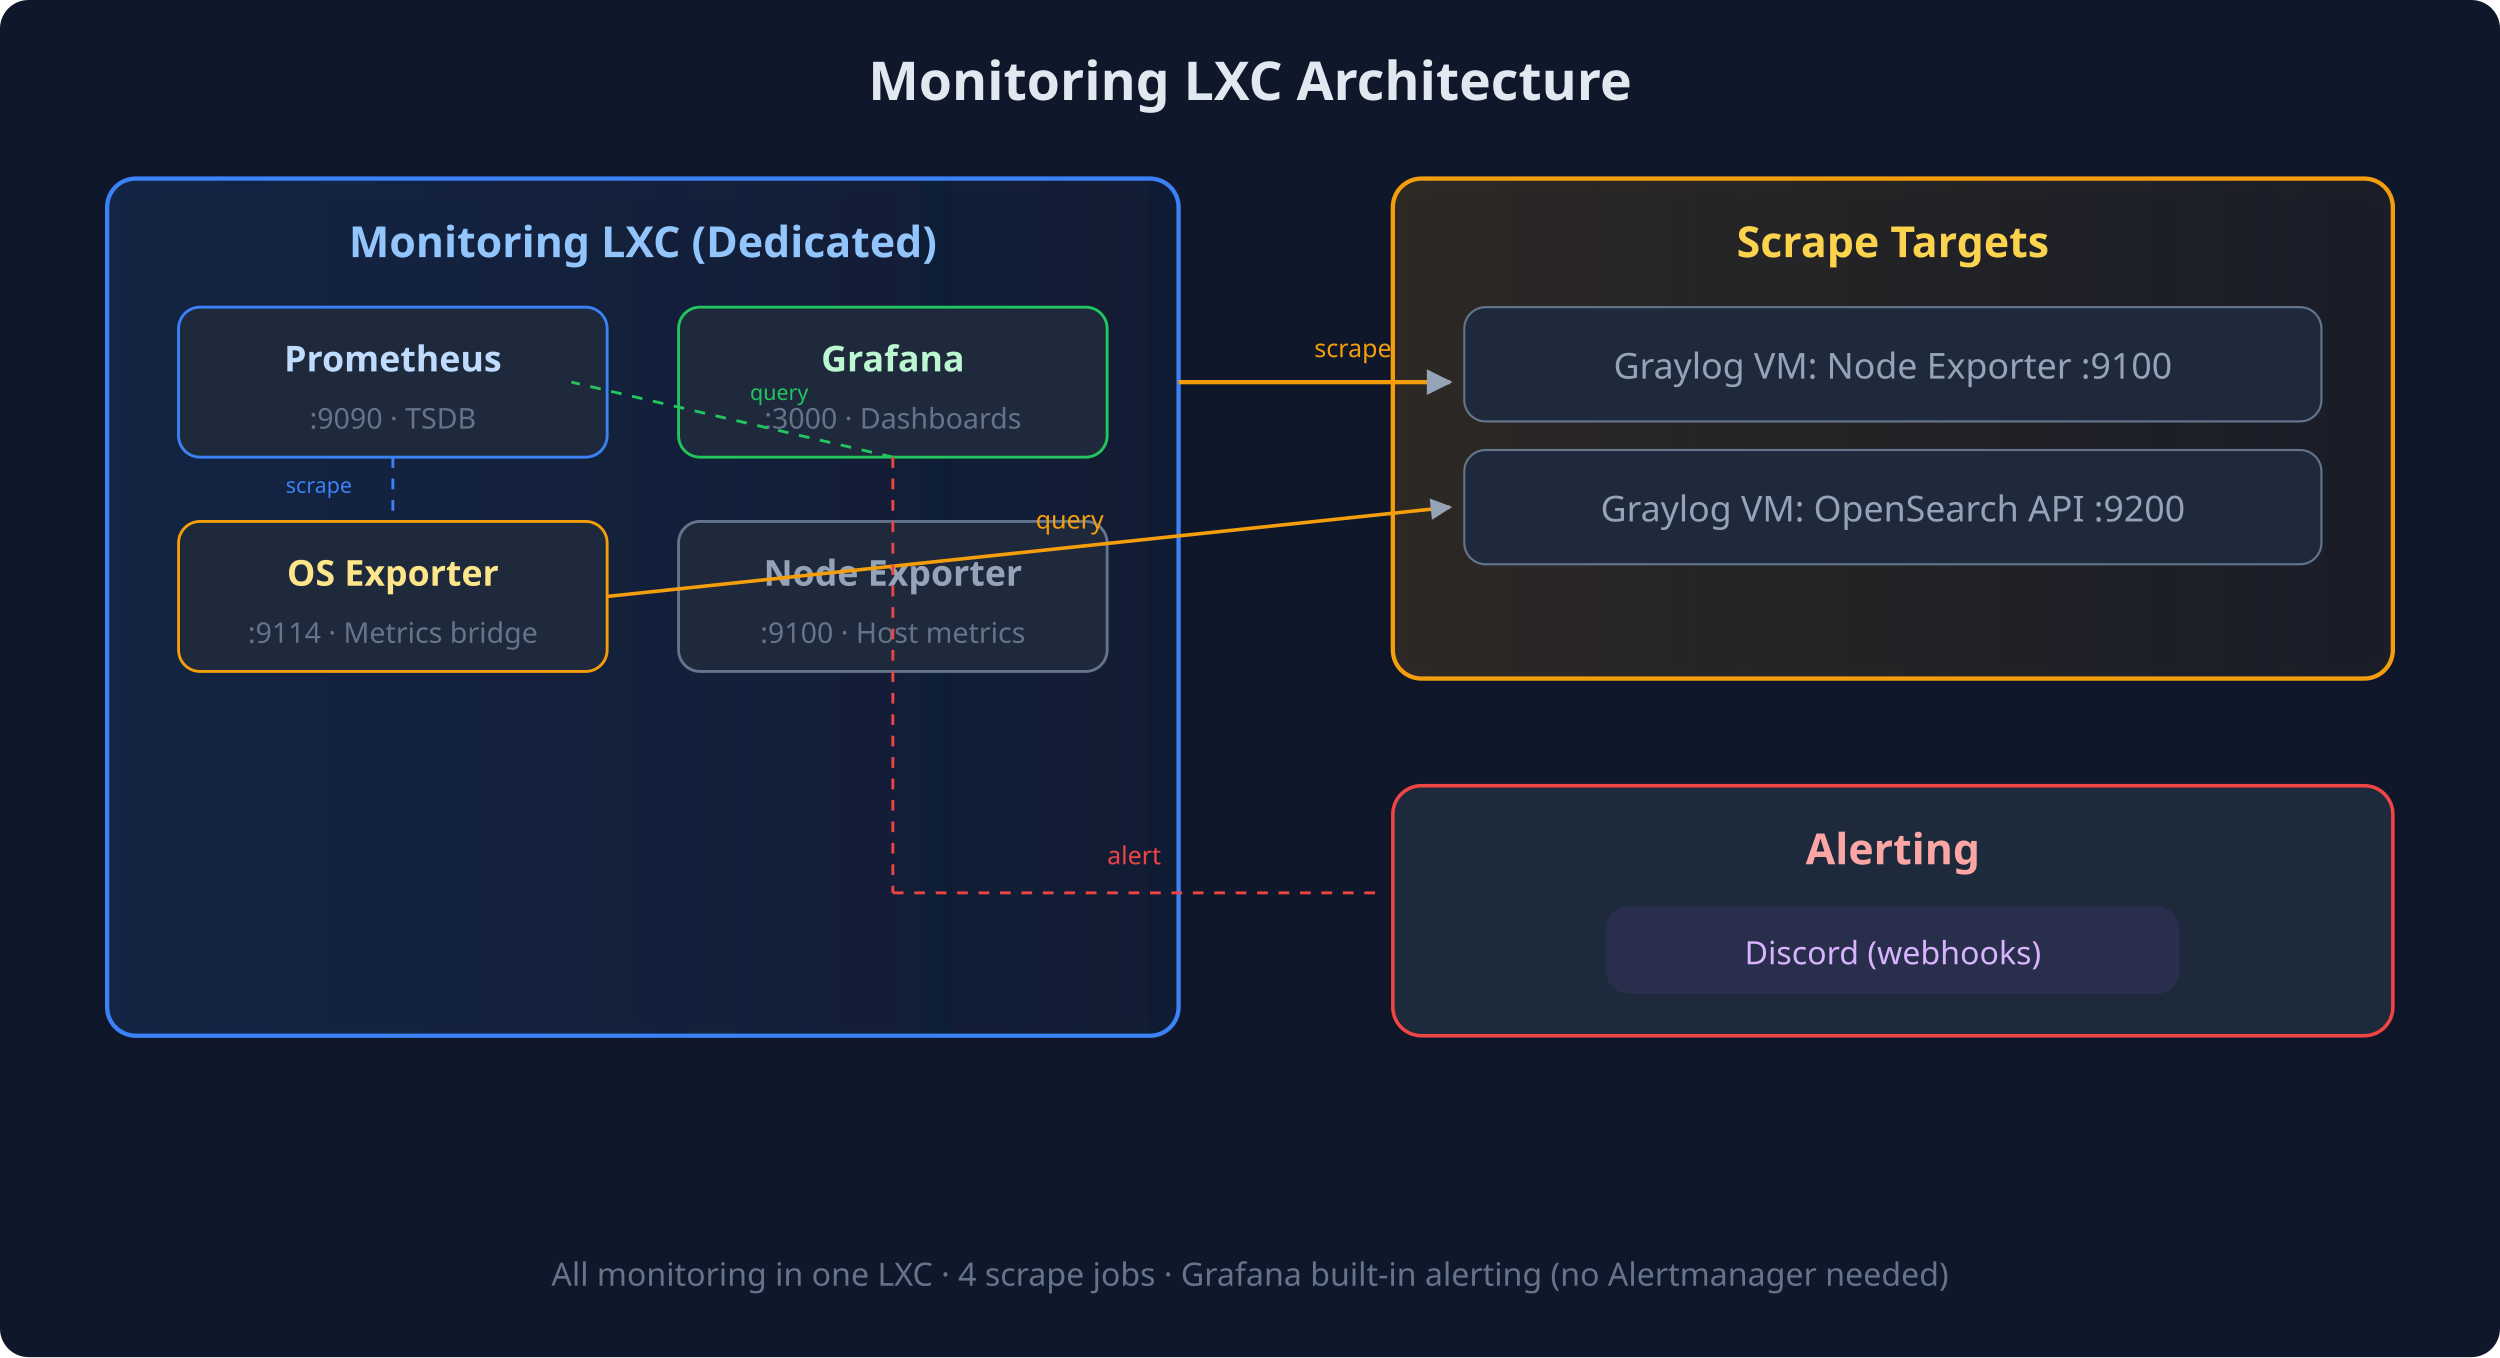
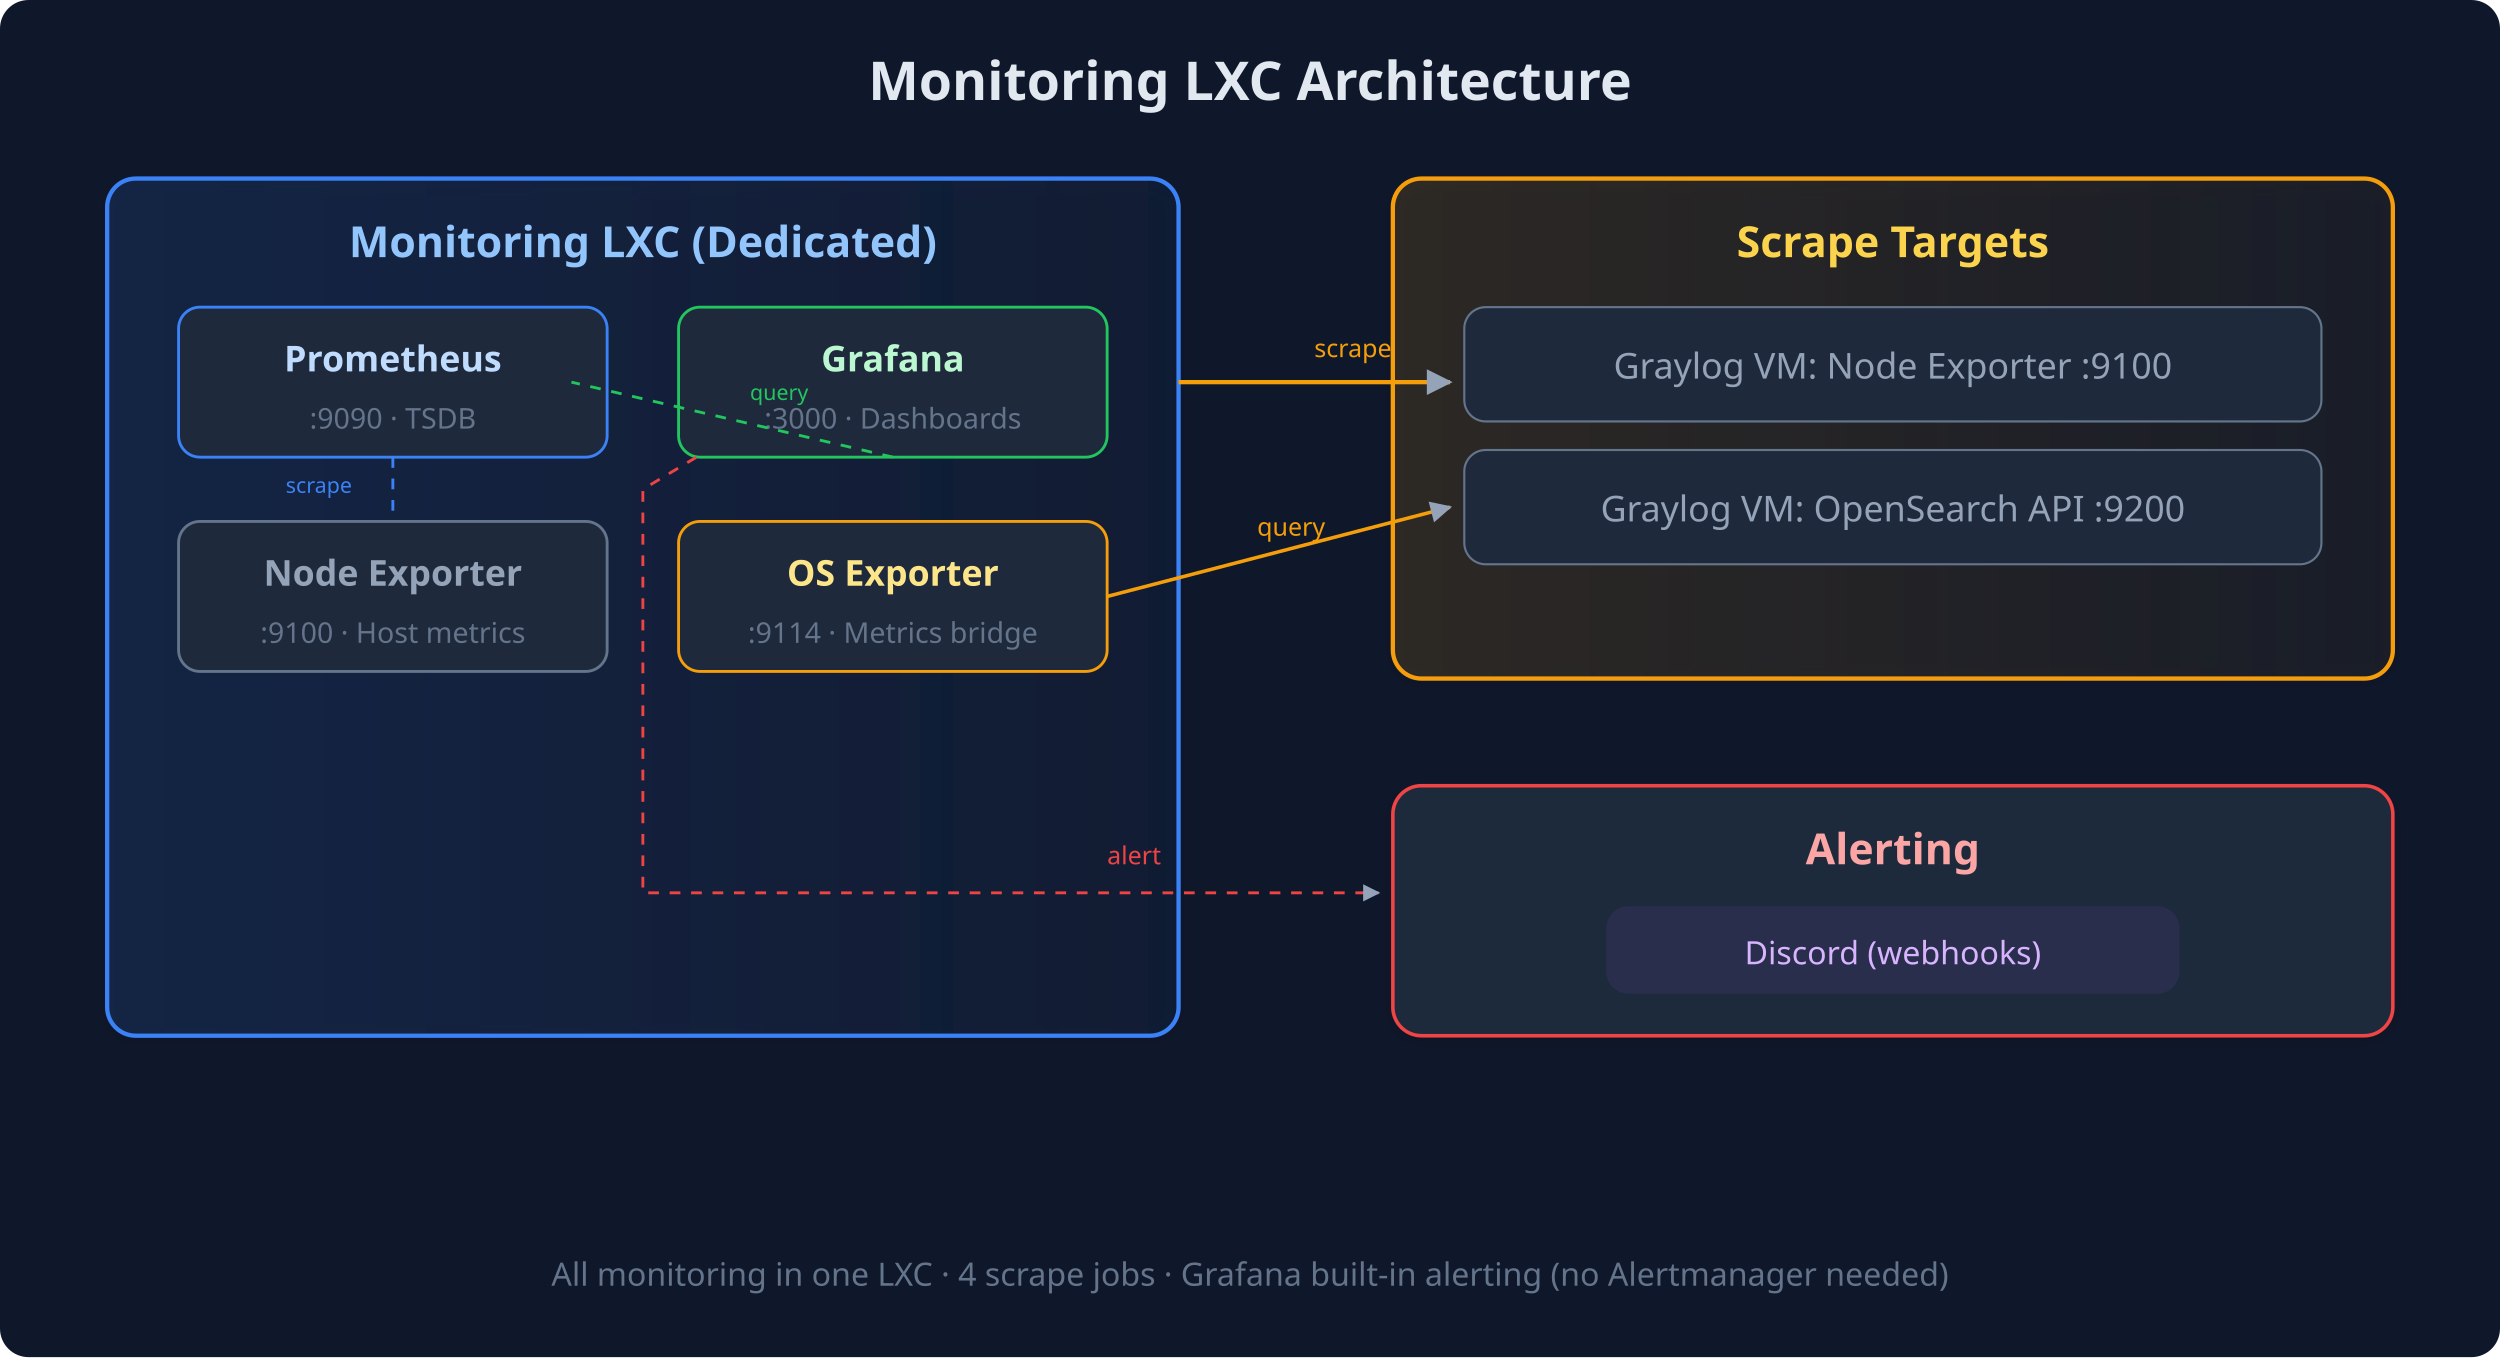
<svg xmlns="http://www.w3.org/2000/svg" viewBox="0 0 700 380" font-family="'Segoe UI', system-ui, -apple-system, sans-serif">
  <defs>
    <linearGradient id="lxcGrad" x1="0%" y1="0%" x2="100%" y2="0%">
      <stop offset="0%" style="stop-color:#3b82f6;stop-opacity:0.12" />
      <stop offset="100%" style="stop-color:#3b82f6;stop-opacity:0.04" />
    </linearGradient>
    <linearGradient id="targetGrad" x1="0%" y1="0%" x2="100%" y2="0%">
      <stop offset="0%" style="stop-color:#f59e0b;stop-opacity:0.12" />
      <stop offset="100%" style="stop-color:#f59e0b;stop-opacity:0.04" />
    </linearGradient>
    <filter id="shadow" x="-2%" y="-2%" width="104%" height="108%">
      <feDropShadow dx="0" dy="1" stdDeviation="2" flood-opacity="0.12" />
    </filter>
    <marker id="arrowRight" viewBox="0 0 10 10" refX="9" refY="5" markerWidth="6" markerHeight="6" orient="auto-start-reverse">
      <path d="M 0 0 L 10 5 L 0 10 z" fill="#94a3b8" />
    </marker>
  </defs>
  <rect width="700" height="380" rx="8" fill="#0f172a" />
  <text x="350" y="28" text-anchor="middle" fill="#e2e8f0" font-size="15" font-weight="600">Monitoring LXC Architecture</text>
  <rect x="30" y="50" width="300" height="240" rx="8" fill="url(#lxcGrad)" stroke="#3b82f6" stroke-width="1.2" filter="url(#shadow)" />
  <text x="180" y="72" text-anchor="middle" fill="#93c5fd" font-size="12" font-weight="600">Monitoring LXC (Dedicated)</text>
  <rect x="50" y="86" width="120" height="42" rx="6" fill="#1e293b" stroke="#3b82f6" stroke-width="0.8" />
  <text x="110" y="104" text-anchor="middle" fill="#bfdbfe" font-size="10" font-weight="600">Prometheus</text>
  <text x="110" y="120" text-anchor="middle" fill="#64748b" font-size="8">:9090 · TSDB</text>
  <rect x="190" y="86" width="120" height="42" rx="6" fill="#1e293b" stroke="#22c55e" stroke-width="0.8" />
  <text x="250" y="104" text-anchor="middle" fill="#bbf7d0" font-size="10" font-weight="600">Grafana</text>
  <text x="250" y="120" text-anchor="middle" fill="#64748b" font-size="8">:3000 · Dashboards</text>
-   <rect x="50" y="146" width="120" height="42" rx="6" fill="#1e293b" stroke="#f59e0b" stroke-width="0.8" />
-   <text x="110" y="164" text-anchor="middle" fill="#fde68a" font-size="10" font-weight="600">OS Exporter</text>
-   <text x="110" y="180" text-anchor="middle" fill="#64748b" font-size="8">:9114 · Metrics bridge</text>
-   <rect x="190" y="146" width="120" height="42" rx="6" fill="#1e293b" stroke="#64748b" stroke-width="0.8" />
-   <text x="250" y="164" text-anchor="middle" fill="#94a3b8" font-size="10" font-weight="600">Node Exporter</text>
-   <text x="250" y="180" text-anchor="middle" fill="#64748b" font-size="8">:9100 · Host metrics</text>
+   <rect x="50" y="146" width="120" height="42" rx="6" fill="#1e293b" stroke="#64748b" stroke-width="0.8" />
+   <text x="110" y="164" text-anchor="middle" fill="#94a3b8" font-size="10" font-weight="600">Node Exporter</text>
+   <text x="110" y="180" text-anchor="middle" fill="#64748b" font-size="8">:9100 · Host metrics</text>
+   <rect x="190" y="146" width="120" height="42" rx="6" fill="#1e293b" stroke="#f59e0b" stroke-width="0.8" />
+   <text x="250" y="164" text-anchor="middle" fill="#fde68a" font-size="10" font-weight="600">OS Exporter</text>
+   <text x="250" y="180" text-anchor="middle" fill="#64748b" font-size="8">:9114 · Metrics bridge</text>
  <line x1="110" y1="128" x2="110" y2="143" stroke="#3b82f6" stroke-width="0.8" stroke-dasharray="3,3" />
  <text x="80" y="138" fill="#3b82f6" font-size="6">scrape</text>
  <rect x="390" y="50" width="280" height="140" rx="8" fill="url(#targetGrad)" stroke="#f59e0b" stroke-width="1.2" filter="url(#shadow)" />
  <text x="530" y="72" text-anchor="middle" fill="#fcd34d" font-size="12" font-weight="600">Scrape Targets</text>
  <rect x="410" y="86" width="240" height="32" rx="6" fill="#1e293b" stroke="#64748b" stroke-width="0.6" />
  <text x="530" y="106" text-anchor="middle" fill="#94a3b8" font-size="10">Graylog VM: Node Exporter :9100</text>
  <rect x="410" y="126" width="240" height="32" rx="6" fill="#1e293b" stroke="#64748b" stroke-width="0.6" />
  <text x="530" y="146" text-anchor="middle" fill="#94a3b8" font-size="10">Graylog VM: OpenSearch API :9200</text>
  <line x1="330" y1="107" x2="406" y2="107" stroke="#f59e0b" stroke-width="1.2" marker-end="url(#arrowRight)" />
  <text x="368" y="100" fill="#f59e0b" font-size="7">scrape</text>
-   <line x1="170" y1="167" x2="406" y2="142" stroke="#f59e0b" stroke-width="1" marker-end="url(#arrowRight)" />
-   <text x="290" y="148" fill="#f59e0b" font-size="7">query</text>
+   <line x1="310" y1="167" x2="406" y2="142" stroke="#f59e0b" stroke-width="1" marker-end="url(#arrowRight)" />
+   <text x="352" y="150" fill="#f59e0b" font-size="7">query</text>
  <line x1="250" y1="128" x2="160" y2="107" stroke="#22c55e" stroke-width="0.8" stroke-dasharray="3,3" />
  <text x="210" y="112" fill="#22c55e" font-size="6">query</text>
  <rect x="390" y="220" width="280" height="70" rx="8" fill="#1e293b" stroke="#ef4444" stroke-width="1" filter="url(#shadow)" />
  <text x="530" y="242" text-anchor="middle" fill="#fca5a5" font-size="12" font-weight="600">Alerting</text>
  <rect x="450" y="254" width="160" height="24" rx="6" fill="#a855f7" opacity="0.10" stroke="#a855f7" stroke-width="0.5" />
  <text x="530" y="270" text-anchor="middle" fill="#d8b4fe" font-size="9">Discord (webhooks)</text>
-   <line x1="250" y1="128" x2="250" y2="250" stroke="#ef4444" stroke-width="0.8" stroke-dasharray="3,3" />
-   <line x1="250" y1="250" x2="386" y2="250" stroke="#ef4444" stroke-width="0.8" stroke-dasharray="3,3" />
+   <path d="M 195 128 L 180 137 L 180 250 L 386 250" fill="none" stroke="#ef4444" stroke-width="0.8" stroke-dasharray="3,3" marker-end="url(#arrowRight)" />
  <text x="310" y="242" fill="#ef4444" font-size="7">alert</text>
  <text x="350" y="360" text-anchor="middle" fill="#64748b" font-size="9">All monitoring in one LXC · 4 scrape jobs · Grafana built-in alerting (no Alertmanager needed)</text>
</svg>
